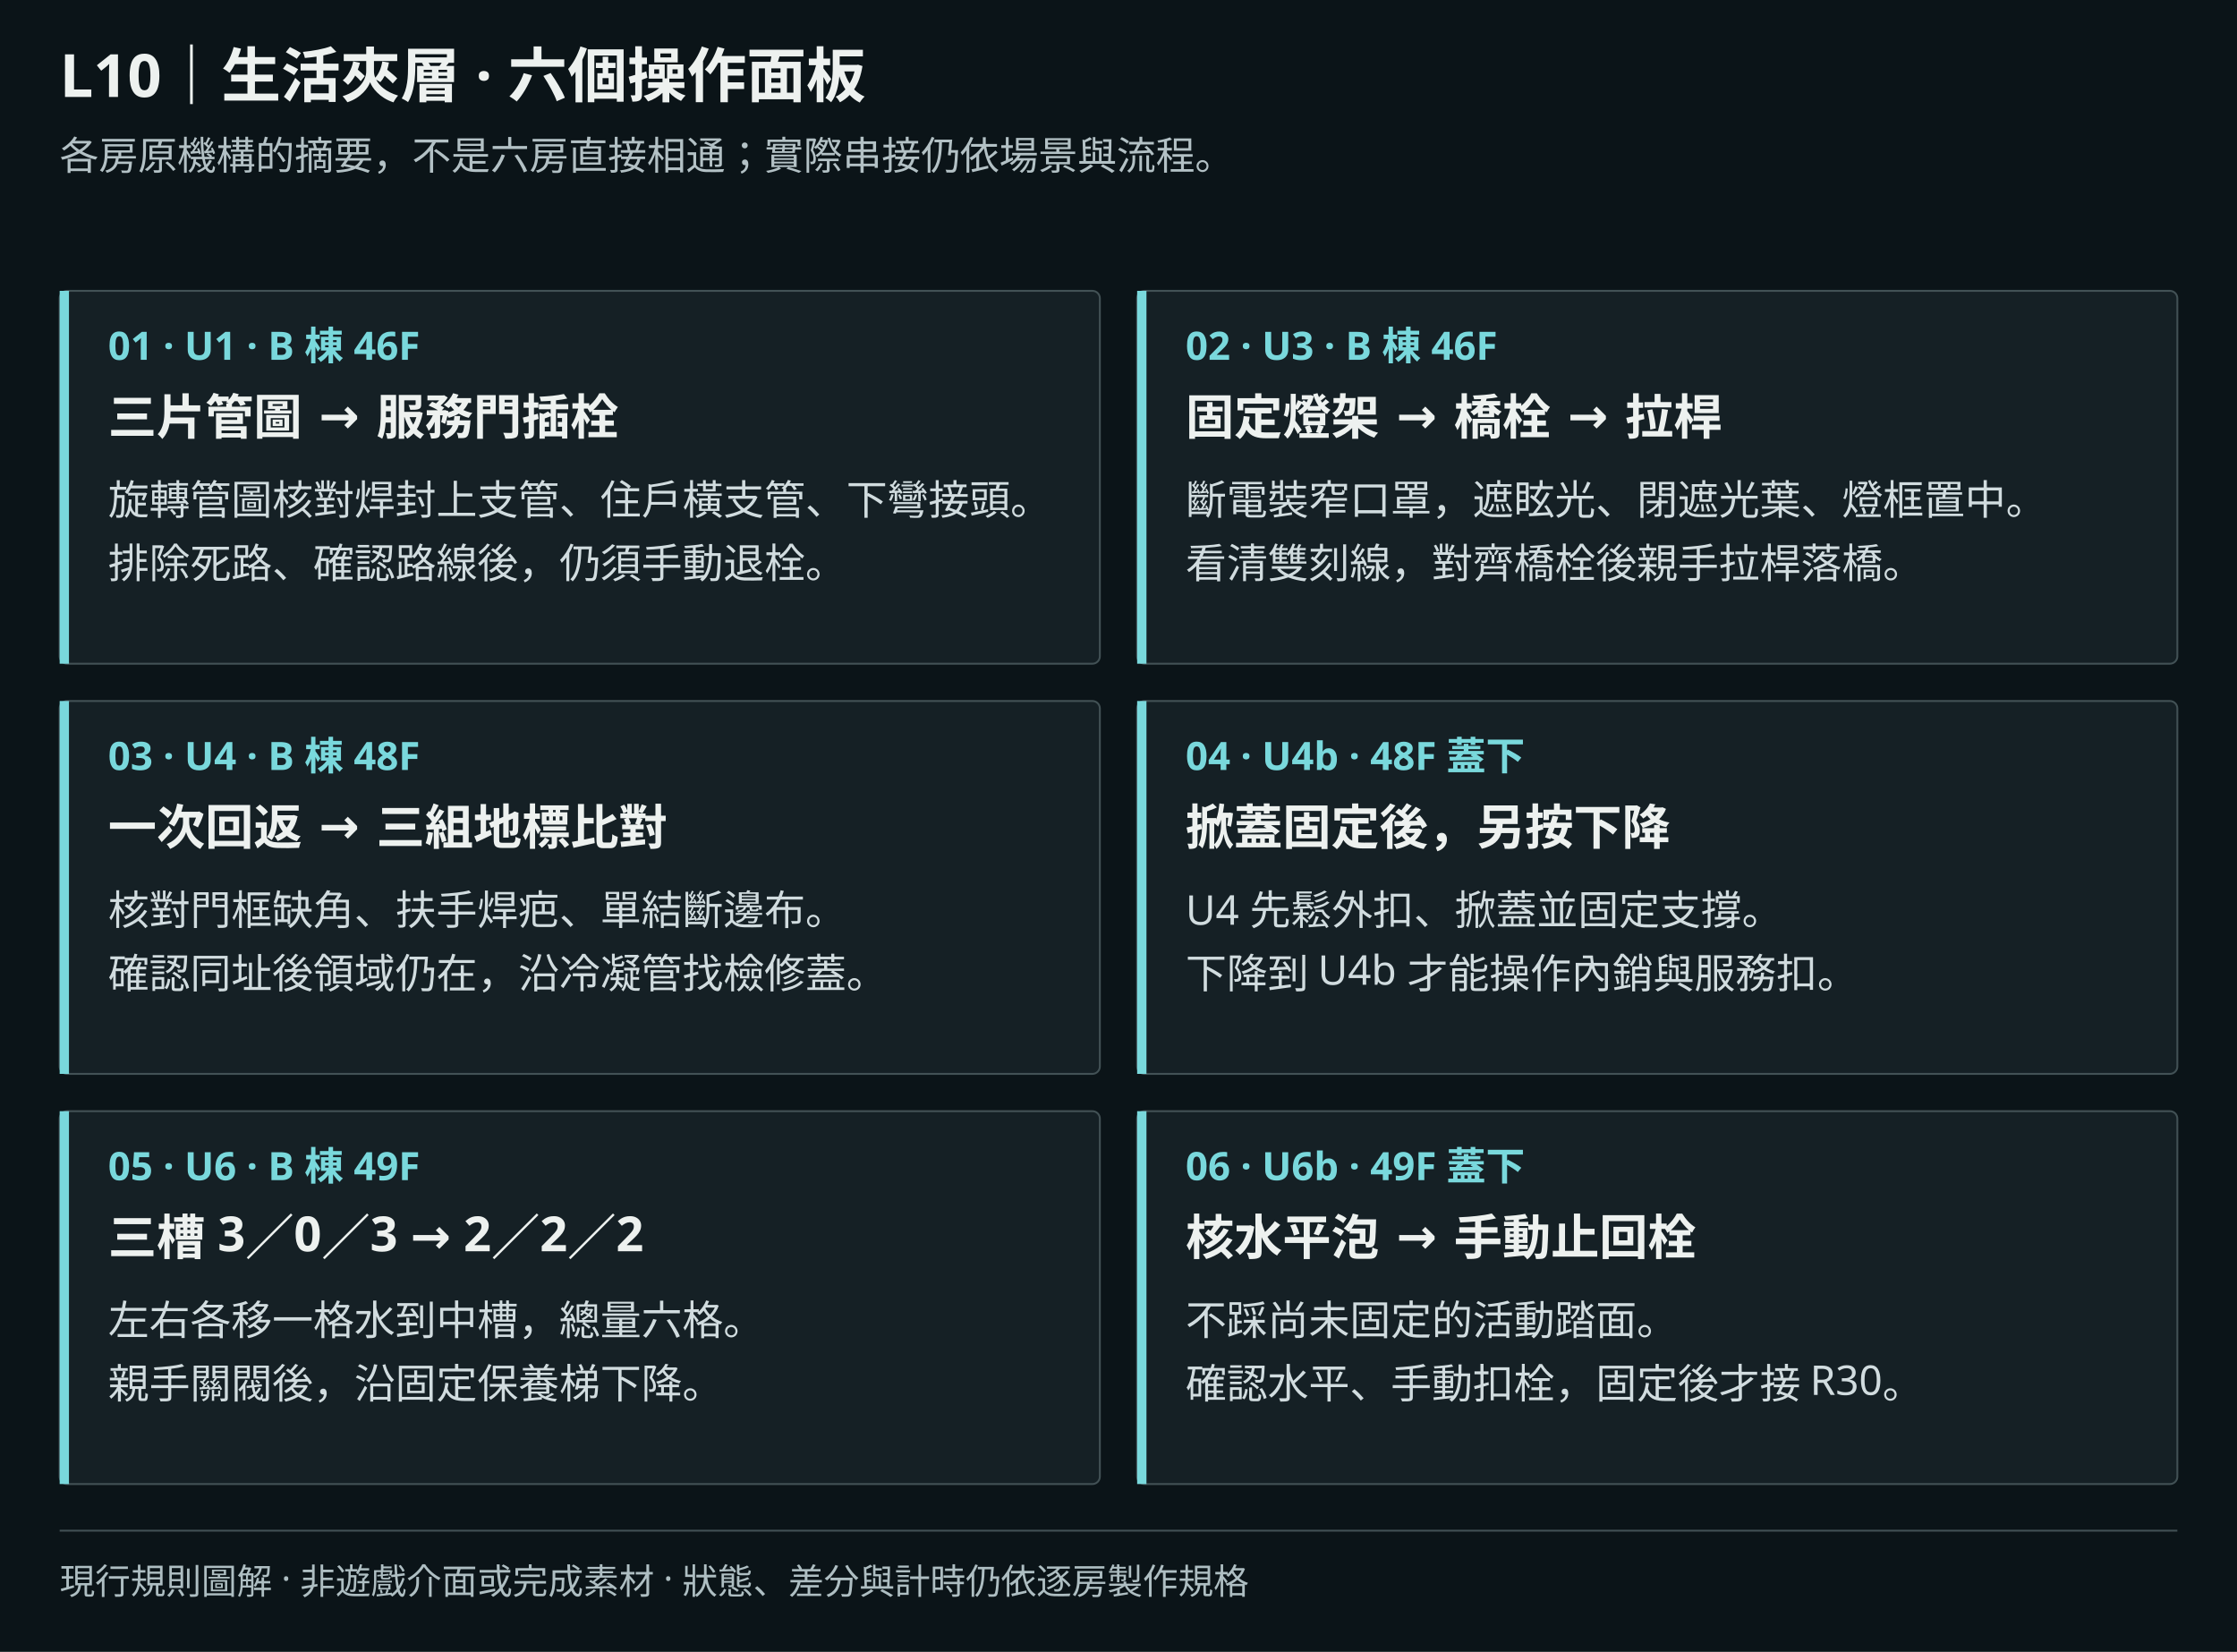
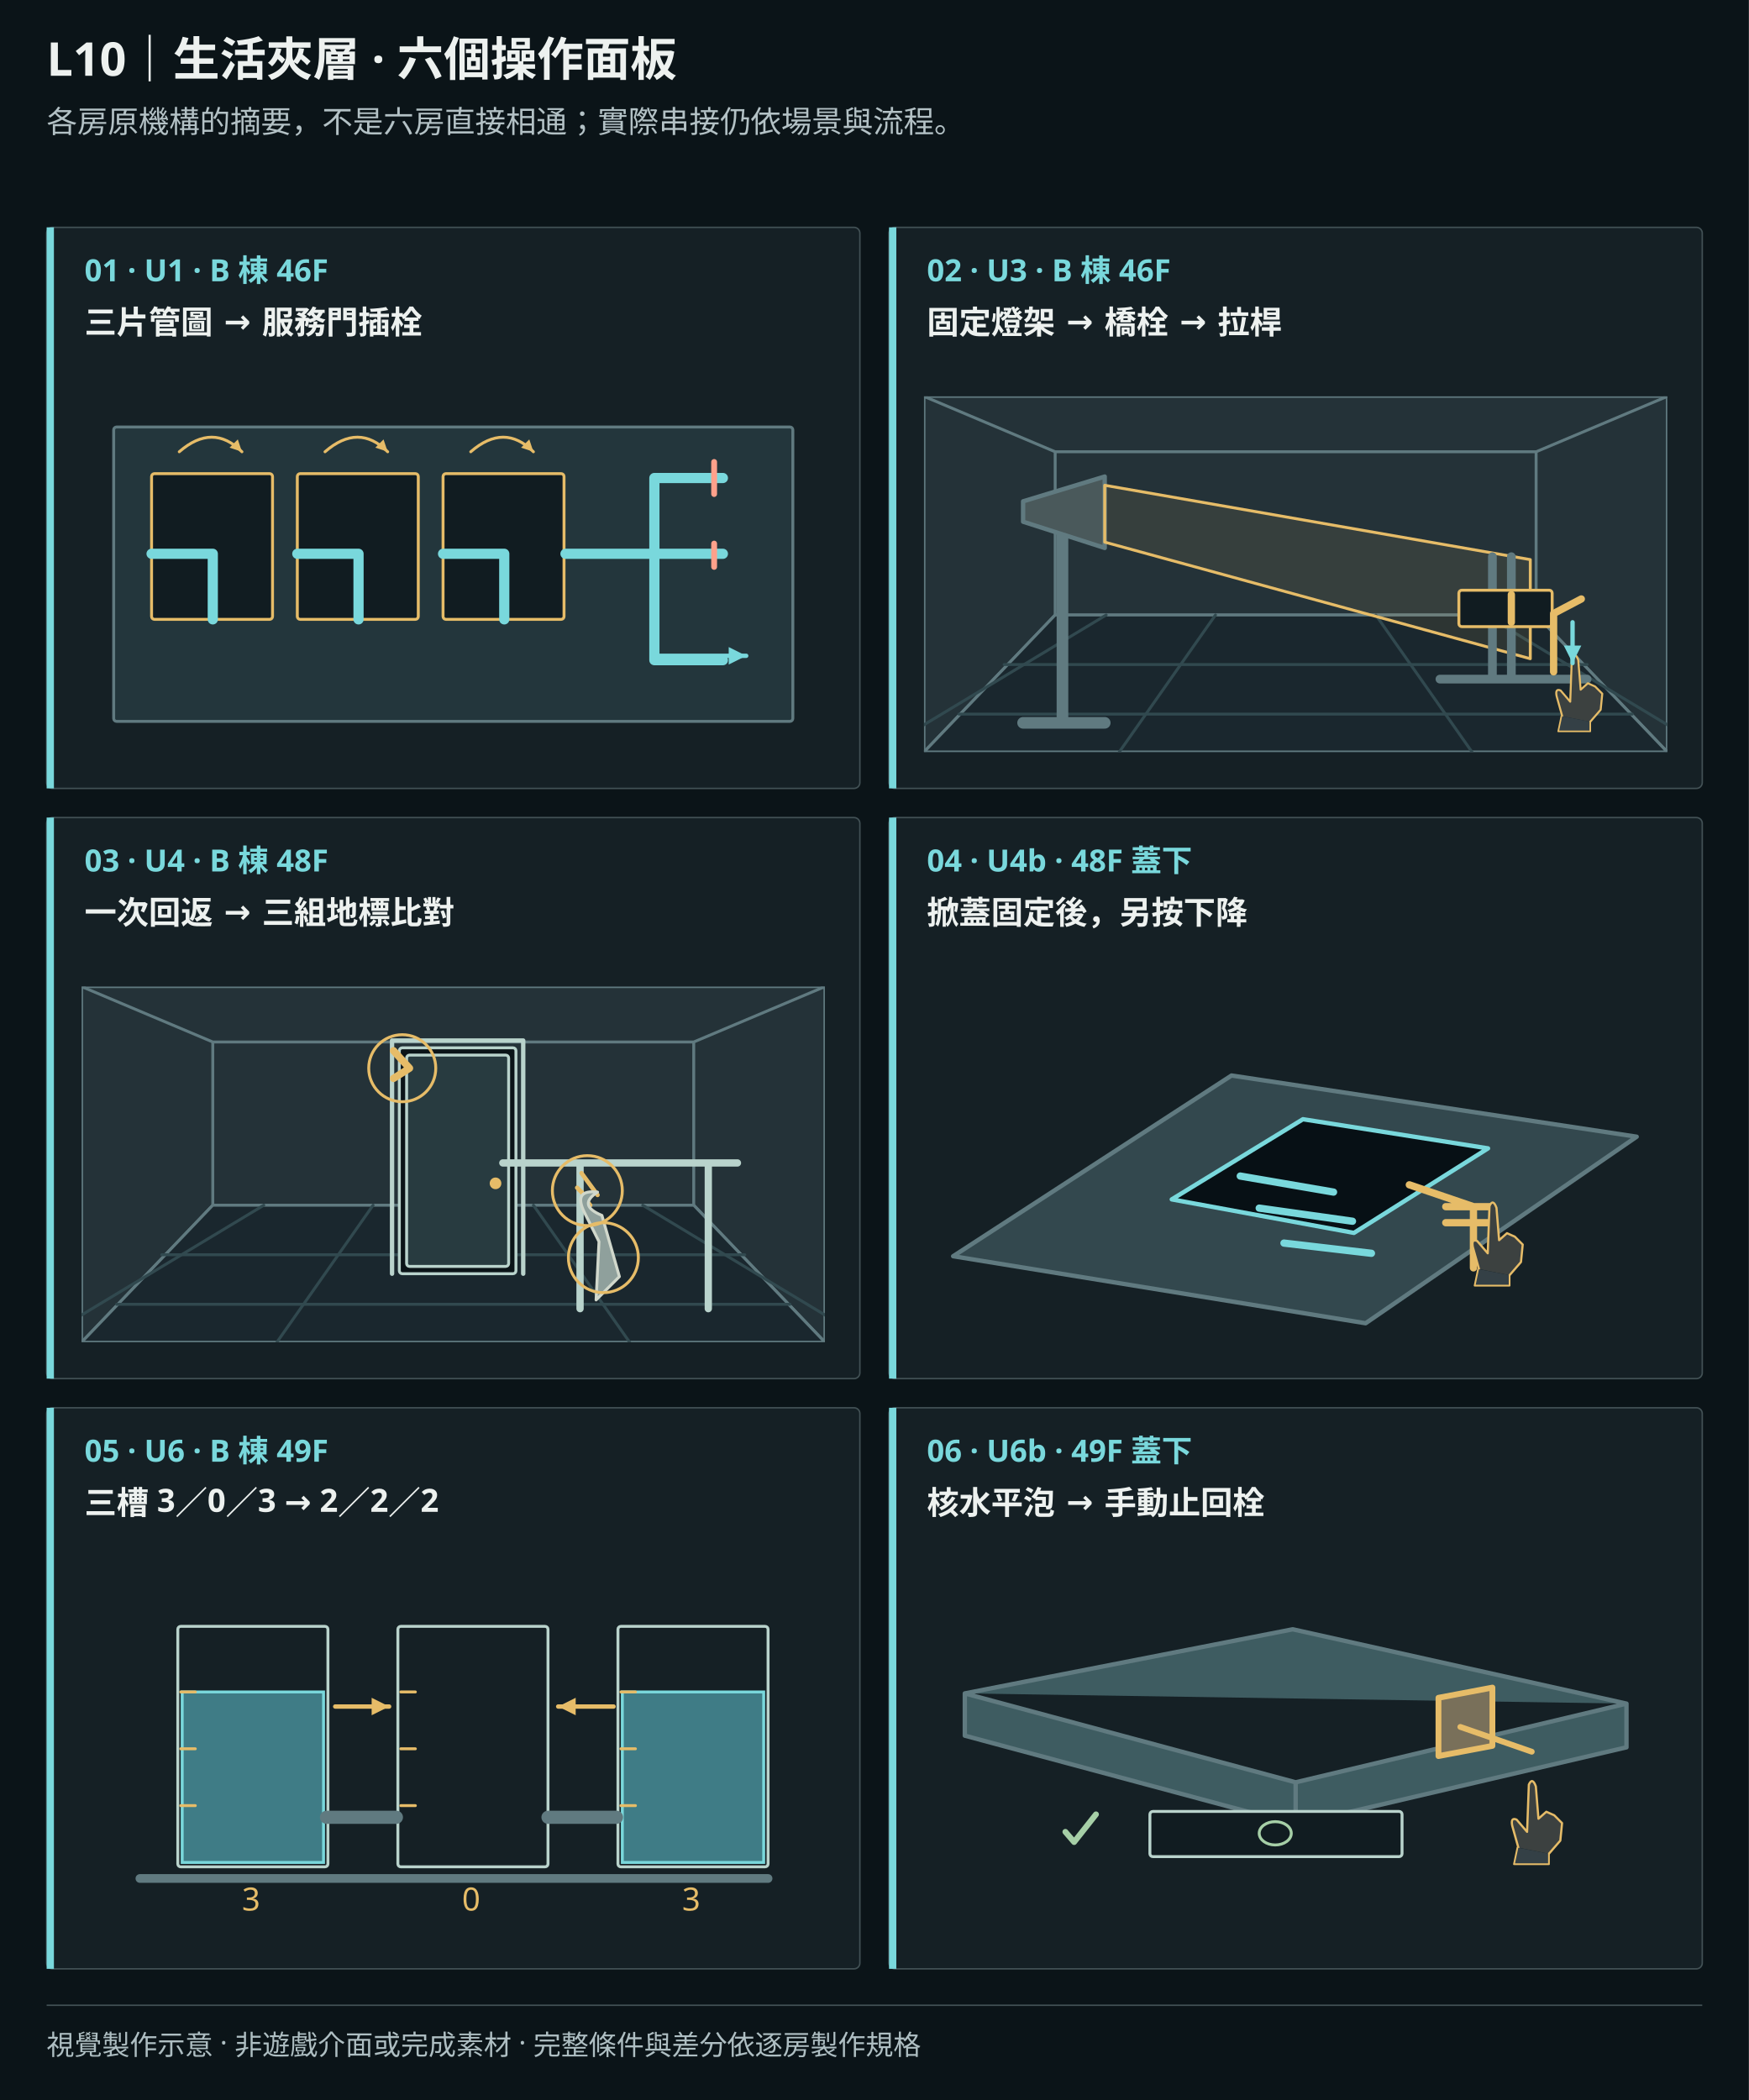
- <svg xmlns="http://www.w3.org/2000/svg" width="1200" height="886" viewBox="0 0 1200 886" role="img" aria-labelledby="title desc">
-   <style>text{font-family:"Microsoft JhengHei","Noto Sans TC",sans-serif;letter-spacing:0}.title{font-size:32px;font-weight:700;fill:#edf1ef}.subtitle{font-size:21px;fill:#b3c1c5}.phase{font-size:21px;font-weight:700}.panel-title{font-size:26px;font-weight:700;fill:#edf1ef}.body{font-size:22px;fill:#d1dcdf}.footer{font-size:19px;fill:#aebec2}</style>
-   <rect width="1200" height="886" fill="#0b1418" />
+ <svg xmlns="http://www.w3.org/2000/svg" width="1200" height="1441" viewBox="0 0 1200 1441" role="img" aria-labelledby="title desc" data-layout="visual-v1">
+   <defs>
+     <marker id="vis-arrow-teal" viewBox="0 0 10 10" refX="9" refY="5" markerWidth="5" markerHeight="5" orient="auto">
+       <path d="M1 1L9 5L1 9Z" fill="#79d8dc" />
+     </marker>
+     <marker id="vis-arrow-gold" viewBox="0 0 10 10" refX="9" refY="5" markerWidth="5" markerHeight="5" orient="auto">
+       <path d="M1 1L9 5L1 9Z" fill="#e6bc68" />
+     </marker>
+     <marker id="vis-arrow-red" viewBox="0 0 10 10" refX="9" refY="5" markerWidth="5" markerHeight="5" orient="auto">
+       <path d="M1 1L9 5L1 9Z" fill="#ffa18b" />
+     </marker>
+     <clipPath id="visual-l10-0">
+       <rect width="510" height="244" />
+     </clipPath>
+     <clipPath id="visual-l10-1">
+       <rect width="510" height="244" />
+     </clipPath>
+     <clipPath id="visual-l10-2">
+       <rect width="510" height="244" />
+     </clipPath>
+     <clipPath id="visual-l10-3">
+       <rect width="510" height="244" />
+     </clipPath>
+     <clipPath id="visual-l10-4">
+       <rect width="510" height="244" />
+     </clipPath>
+     <clipPath id="visual-l10-5">
+       <rect width="510" height="244" />
+     </clipPath>
+   </defs>
+   <style>text{font-family:"Microsoft JhengHei","Noto Sans TC",sans-serif;letter-spacing:0}.title{font-size:32px;font-weight:700;fill:#edf1ef}.subtitle{font-size:21px;fill:#b3c1c5}.phase{font-size:21px;font-weight:700}.panel-title{font-size:22px;font-weight:700;fill:#edf1ef}.footer{font-size:19px;fill:#aebec2}</style>
+   <rect width="1200" height="1441" fill="#0b1418" />
  <text class="title" x="32" y="52">L10｜生活夾層 · 六個操作面板</text>
  <text class="subtitle" x="32" y="91">各房原機構的摘要，不是六房直接相通；實際串接仍依場景與流程。</text>
  <g data-panel="1">
-     <rect x="32" y="156" width="558" height="200" rx="4" fill="#152025" stroke="#425155" />
-     <rect x="32" y="156" width="5" height="200" fill="#79d8dc" />
+     <rect x="32" y="156" width="558" height="385" rx="4" fill="#152025" stroke="#425155" />
+     <rect x="32" y="156" width="5" height="385" fill="#79d8dc" />
    <text class="phase" x="58" y="193" fill="#79d8dc">01 · U1 · B 棟 46F</text>
-     <text class="panel-title" x="58" y="233">三片管圖 → 服務門插栓</text>
-     <text class="body" x="58" y="276">旋轉管圖核對焊封上支管、住戶橫支管、下彎接頭。</text>
-     <text class="body" x="58" y="310">排除死路、確認路線後，仍須手動退栓。</text>
+     <text class="panel-title" x="58" y="229">三片管圖 → 服務門插栓</text>
+     <g transform="translate(56 272)" clip-path="url(#visual-l10-0)">
+       <g data-visual="L10" data-step="1">
+         <rect x="22" y="21" width="466" height="202" rx="2" fill="#23363c" stroke="#607a80" stroke-width="2" />
+         <rect x="48" y="53" width="83" height="100" rx="2" fill="#111c21" stroke="#e6bc68" stroke-width="2" />
+         <path d="M48 108h42V153" fill="none" stroke="#79d8dc" stroke-width="7" stroke-linecap="round" stroke-linejoin="round" />
+         <path d="M67 38q23 -20 43 0" fill="none" stroke="#e6bc68" stroke-width="2" stroke-linecap="round" stroke-linejoin="round" marker-end="url(#vis-arrow-gold)" />
+         <rect x="148" y="53" width="83" height="100" rx="2" fill="#111c21" stroke="#e6bc68" stroke-width="2" />
+         <path d="M148 108h42V153" fill="none" stroke="#79d8dc" stroke-width="7" stroke-linecap="round" stroke-linejoin="round" />
+         <path d="M167 38q23 -20 43 0" fill="none" stroke="#e6bc68" stroke-width="2" stroke-linecap="round" stroke-linejoin="round" marker-end="url(#vis-arrow-gold)" />
+         <rect x="248" y="53" width="83" height="100" rx="2" fill="#111c21" stroke="#e6bc68" stroke-width="2" />
+         <path d="M248 108h42V153" fill="none" stroke="#79d8dc" stroke-width="7" stroke-linecap="round" stroke-linejoin="round" />
+         <path d="M267 38q23 -20 43 0" fill="none" stroke="#e6bc68" stroke-width="2" stroke-linecap="round" stroke-linejoin="round" marker-end="url(#vis-arrow-gold)" />
+         <path d="M332 108h61v-52h47M393 108h47M393 108v73h47" fill="none" stroke="#79d8dc" stroke-width="7" stroke-linecap="round" stroke-linejoin="round" />
+         <path d="M434 45v22M434 101v16" fill="none" stroke="#ffa18b" stroke-width="4" stroke-linecap="round" stroke-linejoin="round" />
+         <path d="M394 178H456" fill="none" stroke="#79d8dc" stroke-width="3" stroke-linecap="round" stroke-linejoin="round" marker-end="url(#vis-arrow-teal)" />
+       </g>
+     </g>
  </g>
  <g data-panel="2">
-     <rect x="610" y="156" width="558" height="200" rx="4" fill="#152025" stroke="#425155" />
-     <rect x="610" y="156" width="5" height="200" fill="#79d8dc" />
+     <rect x="610" y="156" width="558" height="385" rx="4" fill="#152025" stroke="#425155" />
+     <rect x="610" y="156" width="5" height="385" fill="#79d8dc" />
    <text class="phase" x="636" y="193" fill="#79d8dc">02 · U3 · B 棟 46F</text>
-     <text class="panel-title" x="636" y="233">固定燈架 → 橋栓 → 拉桿</text>
-     <text class="body" x="636" y="276">斷電裝窄口罩，遮眩光、閉遮光葉、燈框置中。</text>
-     <text class="body" x="636" y="310">看清雙刻線，對齊橋栓後親手拉桿落橋。</text>
+     <text class="panel-title" x="636" y="229">固定燈架 → 橋栓 → 拉桿</text>
+     <g transform="translate(634 272)" clip-path="url(#visual-l10-1)">
+       <g data-visual="L10" data-step="2">
+         <rect x="0" y="0" width="510" height="244" rx="2" fill="#243238" stroke="#607a80" stroke-width="2" />
+         <path d="M0 0L90 38H420L510 0M90 38V150L0 244M420 38V150L510 244M90 150H420" fill="none" stroke="#607a80" stroke-width="2" stroke-linecap="round" stroke-linejoin="round" />
+         <path d="M0 244L90 150H420L510 244Z" fill="#1a272e" stroke="#607a80" stroke-width="2" stroke-linecap="round" stroke-linejoin="round" />
+         <path d="M125 150L-31 244" fill="none" stroke="#31494f" stroke-width="2" stroke-linecap="round" stroke-linejoin="round" />
+         <path d="M200 150L134 244" fill="none" stroke="#31494f" stroke-width="2" stroke-linecap="round" stroke-linejoin="round" />
+         <path d="M310 150L376 244" fill="none" stroke="#31494f" stroke-width="2" stroke-linecap="round" stroke-linejoin="round" />
+         <path d="M385 150L541 244" fill="none" stroke="#31494f" stroke-width="2" stroke-linecap="round" stroke-linejoin="round" />
+         <path d="M55 184H455M24 218H486" fill="none" stroke="#31494f" stroke-width="2" stroke-linecap="round" stroke-linejoin="round" />
+         <path d="M95 224V68M68 224H124" fill="none" stroke="#607a80" stroke-width="8" stroke-linecap="round" stroke-linejoin="round" />
+         <path d="M68 72l56 -17v49l-56 -18Z" fill="#4a595b" stroke="#607a80" stroke-width="3" stroke-linecap="round" stroke-linejoin="round" />
+         <path d="M124 61L416 112L416 180L124 100Z" fill="#e6bc6819" stroke="#e6bc68" stroke-width="2" stroke-linecap="round" stroke-linejoin="round" />
+         <path d="M390 110V194M403 110V194M354 194H455" fill="none" stroke="#607a80" stroke-width="6" stroke-linecap="round" stroke-linejoin="round" />
+         <rect x="367" y="133" width="64" height="25" rx="2" fill="#111c21" stroke="#e6bc68" stroke-width="2" />
+         <path d="M403 136v19" fill="none" stroke="#e6bc68" stroke-width="5" stroke-linecap="round" stroke-linejoin="round" />
+         <path d="M432 189v-40l19 -10" fill="none" stroke="#e6bc68" stroke-width="5" stroke-linecap="round" stroke-linejoin="round" />
+         <g transform="translate(450 193) scale(0.55)">
+           <path d="M-22 48L-29 23Q-31 13-24 16L-12 30L-10 -24Q-6 -33-2 -22L1 15L10 7L19 11L28 20L26 40L13 55" fill="#3c4140" stroke="#e6bc68" stroke-width="2.5" stroke-linecap="round" stroke-linejoin="round" />
+           <path d="M-23 48L-27 67H13L13 55" fill="#344046" stroke="#e6bc68" stroke-width="2" stroke-linecap="round" stroke-linejoin="round" />
+         </g>
+         <path d="M445 155V183" fill="none" stroke="#79d8dc" stroke-width="3" stroke-linecap="round" stroke-linejoin="round" marker-end="url(#vis-arrow-teal)" />
+       </g>
+     </g>
  </g>
  <g data-panel="3">
-     <rect x="32" y="376" width="558" height="200" rx="4" fill="#152025" stroke="#425155" />
-     <rect x="32" y="376" width="5" height="200" fill="#79d8dc" />
-     <text class="phase" x="58" y="413" fill="#79d8dc">03 · U4 · B 棟 48F</text>
-     <text class="panel-title" x="58" y="453">一次回返 → 三組地標比對</text>
-     <text class="body" x="58" y="496">核對門框缺角、扶手焊疤、單結斷邊布。</text>
-     <text class="body" x="58" y="530">確認同址後領域仍在，沿冷凝管找檢修蓋。</text>
+     <rect x="32" y="561" width="558" height="385" rx="4" fill="#152025" stroke="#425155" />
+     <rect x="32" y="561" width="5" height="385" fill="#79d8dc" />
+     <text class="phase" x="58" y="598" fill="#79d8dc">03 · U4 · B 棟 48F</text>
+     <text class="panel-title" x="58" y="634">一次回返 → 三組地標比對</text>
+     <g transform="translate(56 677)" clip-path="url(#visual-l10-2)">
+       <g data-visual="L10" data-step="3">
+         <rect x="0" y="0" width="510" height="244" rx="2" fill="#243238" stroke="#607a80" stroke-width="2" />
+         <path d="M0 0L90 38H420L510 0M90 38V150L0 244M420 38V150L510 244M90 150H420" fill="none" stroke="#607a80" stroke-width="2" stroke-linecap="round" stroke-linejoin="round" />
+         <path d="M0 244L90 150H420L510 244Z" fill="#1a272e" stroke="#607a80" stroke-width="2" stroke-linecap="round" stroke-linejoin="round" />
+         <path d="M125 150L-31 244" fill="none" stroke="#31494f" stroke-width="2" stroke-linecap="round" stroke-linejoin="round" />
+         <path d="M200 150L134 244" fill="none" stroke="#31494f" stroke-width="2" stroke-linecap="round" stroke-linejoin="round" />
+         <path d="M310 150L376 244" fill="none" stroke="#31494f" stroke-width="2" stroke-linecap="round" stroke-linejoin="round" />
+         <path d="M385 150L541 244" fill="none" stroke="#31494f" stroke-width="2" stroke-linecap="round" stroke-linejoin="round" />
+         <path d="M55 184H455M24 218H486" fill="none" stroke="#31494f" stroke-width="2" stroke-linecap="round" stroke-linejoin="round" />
+         <rect x="218" y="42" width="80" height="155" rx="2" fill="#0b1418" stroke="#b9d3cc" stroke-width="2" />
+         <path d="M213 197V37h90v160" fill="none" stroke="#b9d3cc" stroke-width="3" stroke-linecap="round" stroke-linejoin="round" />
+         <rect x="223" y="47" width="70" height="145" rx="2" fill="#283b40" stroke="#b9d3cc" stroke-width="2" />
+         <ellipse cx="284" cy="135" rx="3" ry="3" fill="#e6bc68" stroke="#e6bc68" stroke-width="2" />
+         <path d="M214 44l11 12 -11 7" fill="none" stroke="#e6bc68" stroke-width="5" stroke-linecap="round" stroke-linejoin="round" />
+         <path d="M289 121H450M342 121V221M430 121V221" fill="none" stroke="#b9d3cc" stroke-width="5" stroke-linecap="round" stroke-linejoin="round" />
+         <path d="M343 128l11 15m-14 -5l7 7m-3 -1l5 6" fill="none" stroke="#e6bc68" stroke-width="3" stroke-linecap="round" stroke-linejoin="round" />
+         <path d="M354 141q-14 9 3 16l12 42 -16 16 2 -40 -10 -20q-8 -16 9 -14Z" fill="#8fa09c" stroke="#d1d8cc" stroke-width="2" stroke-linecap="round" stroke-linejoin="round" />
+         <ellipse cx="220" cy="56" rx="23" ry="23" fill="none" stroke="#e6bc68" stroke-width="2" />
+         <ellipse cx="347" cy="140" rx="24" ry="24" fill="none" stroke="#e6bc68" stroke-width="2" />
+         <ellipse cx="358" cy="186" rx="24" ry="24" fill="none" stroke="#e6bc68" stroke-width="2" />
+       </g>
+     </g>
  </g>
  <g data-panel="4">
-     <rect x="610" y="376" width="558" height="200" rx="4" fill="#152025" stroke="#425155" />
-     <rect x="610" y="376" width="5" height="200" fill="#79d8dc" />
-     <text class="phase" x="636" y="413" fill="#79d8dc">04 · U4b · 48F 蓋下</text>
-     <text class="panel-title" x="636" y="453">掀蓋固定後，另按下降</text>
-     <text class="body" x="636" y="496">U4 先鬆外扣、掀蓋並固定支撐。</text>
-     <text class="body" x="636" y="530">下降到 U4b 才能操作內銷與服務扣。</text>
+     <rect x="610" y="561" width="558" height="385" rx="4" fill="#152025" stroke="#425155" />
+     <rect x="610" y="561" width="5" height="385" fill="#79d8dc" />
+     <text class="phase" x="636" y="598" fill="#79d8dc">04 · U4b · 48F 蓋下</text>
+     <text class="panel-title" x="636" y="634">掀蓋固定後，另按下降</text>
+     <g transform="translate(634 677)" clip-path="url(#visual-l10-3)">
+       <g data-visual="L10" data-step="4">
+         <path d="M20 185L211 61L489 103L303 231Z" fill="#33484e" stroke="#607a80" stroke-width="3" stroke-linecap="round" stroke-linejoin="round" />
+         <path d="M170 146L260 91L387 111L295 169Z" fill="#071015" stroke="#79d8dc" stroke-width="3" stroke-linecap="round" stroke-linejoin="round" />
+         <path d="M217 130L281 141M230 152L294 161M247 176L307 183" fill="none" stroke="#79d8dc" stroke-width="5" stroke-linecap="round" stroke-linejoin="round" />
+         <path d="M333 136l44 15v42M358 151h32v11h-32" fill="none" stroke="#e6bc68" stroke-width="5" stroke-linecap="round" stroke-linejoin="round" />
+         <g transform="translate(394 165) scale(0.6)">
+           <path d="M-22 48L-29 23Q-31 13-24 16L-12 30L-10 -24Q-6 -33-2 -22L1 15L10 7L19 11L28 20L26 40L13 55" fill="#3c4140" stroke="#e6bc68" stroke-width="2.5" stroke-linecap="round" stroke-linejoin="round" />
+           <path d="M-23 48L-27 67H13L13 55" fill="#344046" stroke="#e6bc68" stroke-width="2" stroke-linecap="round" stroke-linejoin="round" />
+         </g>
+       </g>
+     </g>
  </g>
  <g data-panel="5">
-     <rect x="32" y="596" width="558" height="200" rx="4" fill="#152025" stroke="#425155" />
-     <rect x="32" y="596" width="5" height="200" fill="#79d8dc" />
-     <text class="phase" x="58" y="633" fill="#79d8dc">05 · U6 · B 棟 49F</text>
-     <text class="panel-title" x="58" y="673">三槽 3／0／3 → 2／2／2</text>
-     <text class="body" x="58" y="716">左右各移一格水到中槽，總量六格。</text>
-     <text class="body" x="58" y="750">親手關閥後，沿固定保養梯下降。</text>
+     <rect x="32" y="966" width="558" height="385" rx="4" fill="#152025" stroke="#425155" />
+     <rect x="32" y="966" width="5" height="385" fill="#79d8dc" />
+     <text class="phase" x="58" y="1003" fill="#79d8dc">05 · U6 · B 棟 49F</text>
+     <text class="panel-title" x="58" y="1039">三槽 3／0／3 → 2／2／2</text>
+     <g transform="translate(56 1082)" clip-path="url(#visual-l10-4)">
+       <g data-visual="L10" data-step="5">
+         <path d="M40 207H471" fill="none" stroke="#607a80" stroke-width="6" stroke-linecap="round" stroke-linejoin="round" />
+         <g data-water-level="3">
+           <rect x="66" y="34" width="103" height="165" rx="2" fill="none" stroke="#b9d3cc" stroke-width="2" />
+           <rect x="69" y="79" width="97" height="117" rx="0" fill="#3f7c86" stroke="#79d8dc" stroke-width="2" />
+           <path d="M68 157h10" fill="none" stroke="#e6bc68" stroke-width="2" stroke-linecap="round" stroke-linejoin="round" />
+           <path d="M68 118h10" fill="none" stroke="#e6bc68" stroke-width="2" stroke-linecap="round" stroke-linejoin="round" />
+           <path d="M68 79h10" fill="none" stroke="#e6bc68" stroke-width="2" stroke-linecap="round" stroke-linejoin="round" />
+           <text x="110" y="229" fill="#e6bc68" font-size="22" font-weight="500">3</text>
+         </g>
+         <g data-water-level="0">
+           <rect x="217" y="34" width="103" height="165" rx="2" fill="none" stroke="#b9d3cc" stroke-width="2" />
+           <path d="M219 157h10" fill="none" stroke="#e6bc68" stroke-width="2" stroke-linecap="round" stroke-linejoin="round" />
+           <path d="M219 118h10" fill="none" stroke="#e6bc68" stroke-width="2" stroke-linecap="round" stroke-linejoin="round" />
+           <path d="M219 79h10" fill="none" stroke="#e6bc68" stroke-width="2" stroke-linecap="round" stroke-linejoin="round" />
+           <text x="261" y="229" fill="#e6bc68" font-size="22" font-weight="500">0</text>
+         </g>
+         <g data-water-level="3">
+           <rect x="368" y="34" width="103" height="165" rx="2" fill="none" stroke="#b9d3cc" stroke-width="2" />
+           <rect x="371" y="79" width="97" height="117" rx="0" fill="#3f7c86" stroke="#79d8dc" stroke-width="2" />
+           <path d="M370 157h10" fill="none" stroke="#e6bc68" stroke-width="2" stroke-linecap="round" stroke-linejoin="round" />
+           <path d="M370 118h10" fill="none" stroke="#e6bc68" stroke-width="2" stroke-linecap="round" stroke-linejoin="round" />
+           <path d="M370 79h10" fill="none" stroke="#e6bc68" stroke-width="2" stroke-linecap="round" stroke-linejoin="round" />
+           <text x="412" y="229" fill="#e6bc68" font-size="22" font-weight="500">3</text>
+         </g>
+         <path d="M168 165h48M320 165h47" fill="none" stroke="#607a80" stroke-width="9" stroke-linecap="round" stroke-linejoin="round" />
+         <path d="M174 89H211" fill="none" stroke="#e6bc68" stroke-width="3" stroke-linecap="round" stroke-linejoin="round" marker-end="url(#vis-arrow-gold)" />
+         <path d="M365 89H327" fill="none" stroke="#e6bc68" stroke-width="3" stroke-linecap="round" stroke-linejoin="round" marker-end="url(#vis-arrow-gold)" />
+       </g>
+     </g>
  </g>
  <g data-panel="6">
-     <rect x="610" y="596" width="558" height="200" rx="4" fill="#152025" stroke="#425155" />
-     <rect x="610" y="596" width="5" height="200" fill="#79d8dc" />
-     <text class="phase" x="636" y="633" fill="#79d8dc">06 · U6b · 49F 蓋下</text>
-     <text class="panel-title" x="636" y="673">核水平泡 → 手動止回栓</text>
-     <text class="body" x="636" y="716">不踩尚未固定的活動踏面。</text>
-     <text class="body" x="636" y="750">確認水平、手動扣栓，固定後才接 R30。</text>
+     <rect x="610" y="966" width="558" height="385" rx="4" fill="#152025" stroke="#425155" />
+     <rect x="610" y="966" width="5" height="385" fill="#79d8dc" />
+     <text class="phase" x="636" y="1003" fill="#79d8dc">06 · U6b · 49F 蓋下</text>
+     <text class="panel-title" x="636" y="1039">核水平泡 → 手動止回栓</text>
+     <g transform="translate(634 1082)" clip-path="url(#visual-l10-5)">
+       <g data-visual="L10" data-step="6">
+         <path d="M28 80L253 36L482 87L255 141ZM255 141V170M28 80V109L255 170L482 117V87" fill="#3e5c61" stroke="#607a80" stroke-width="3" stroke-linecap="round" stroke-linejoin="round" />
+         <rect x="155" y="161" width="173" height="31" rx="2" fill="#111c21" stroke="#b9d3cc" stroke-width="2" />
+         <ellipse cx="241" cy="176" rx="11" ry="8" fill="#111c21" stroke="#a6cfa7" stroke-width="2" />
+         <path d="M353 83l37 -7v40l-37 7ZM368 103l49 17" fill="#79705a" stroke="#e6bc68" stroke-width="4" stroke-linecap="round" stroke-linejoin="round" />
+         <g transform="translate(421 157) scale(0.6)">
+           <path d="M-22 48L-29 23Q-31 13-24 16L-12 30L-10 -24Q-6 -33-2 -22L1 15L10 7L19 11L28 20L26 40L13 55" fill="#3c4140" stroke="#e6bc68" stroke-width="2.5" stroke-linecap="round" stroke-linejoin="round" />
+           <path d="M-23 48L-27 67H13L13 55" fill="#344046" stroke="#e6bc68" stroke-width="2" stroke-linecap="round" stroke-linejoin="round" />
+         </g>
+         <path d="M97 175l6 7 15 -19" fill="none" stroke="#a6cfa7" stroke-width="4" stroke-linecap="round" stroke-linejoin="round" />
+       </g>
+     </g>
  </g>
-   <path d="M32 821H1168" stroke="#425155" />
-   <text class="footer" x="32" y="855">現行規則圖解 · 非遊戲介面或完成素材 · 狀態、差分與計時仍依逐房製作規格</text>
+   <path d="M32 1376H1168" stroke="#425155" />
+   <text class="footer" x="32" y="1410">視覺製作示意 · 非遊戲介面或完成素材 · 完整條件與差分依逐房製作規格</text>
</svg>
